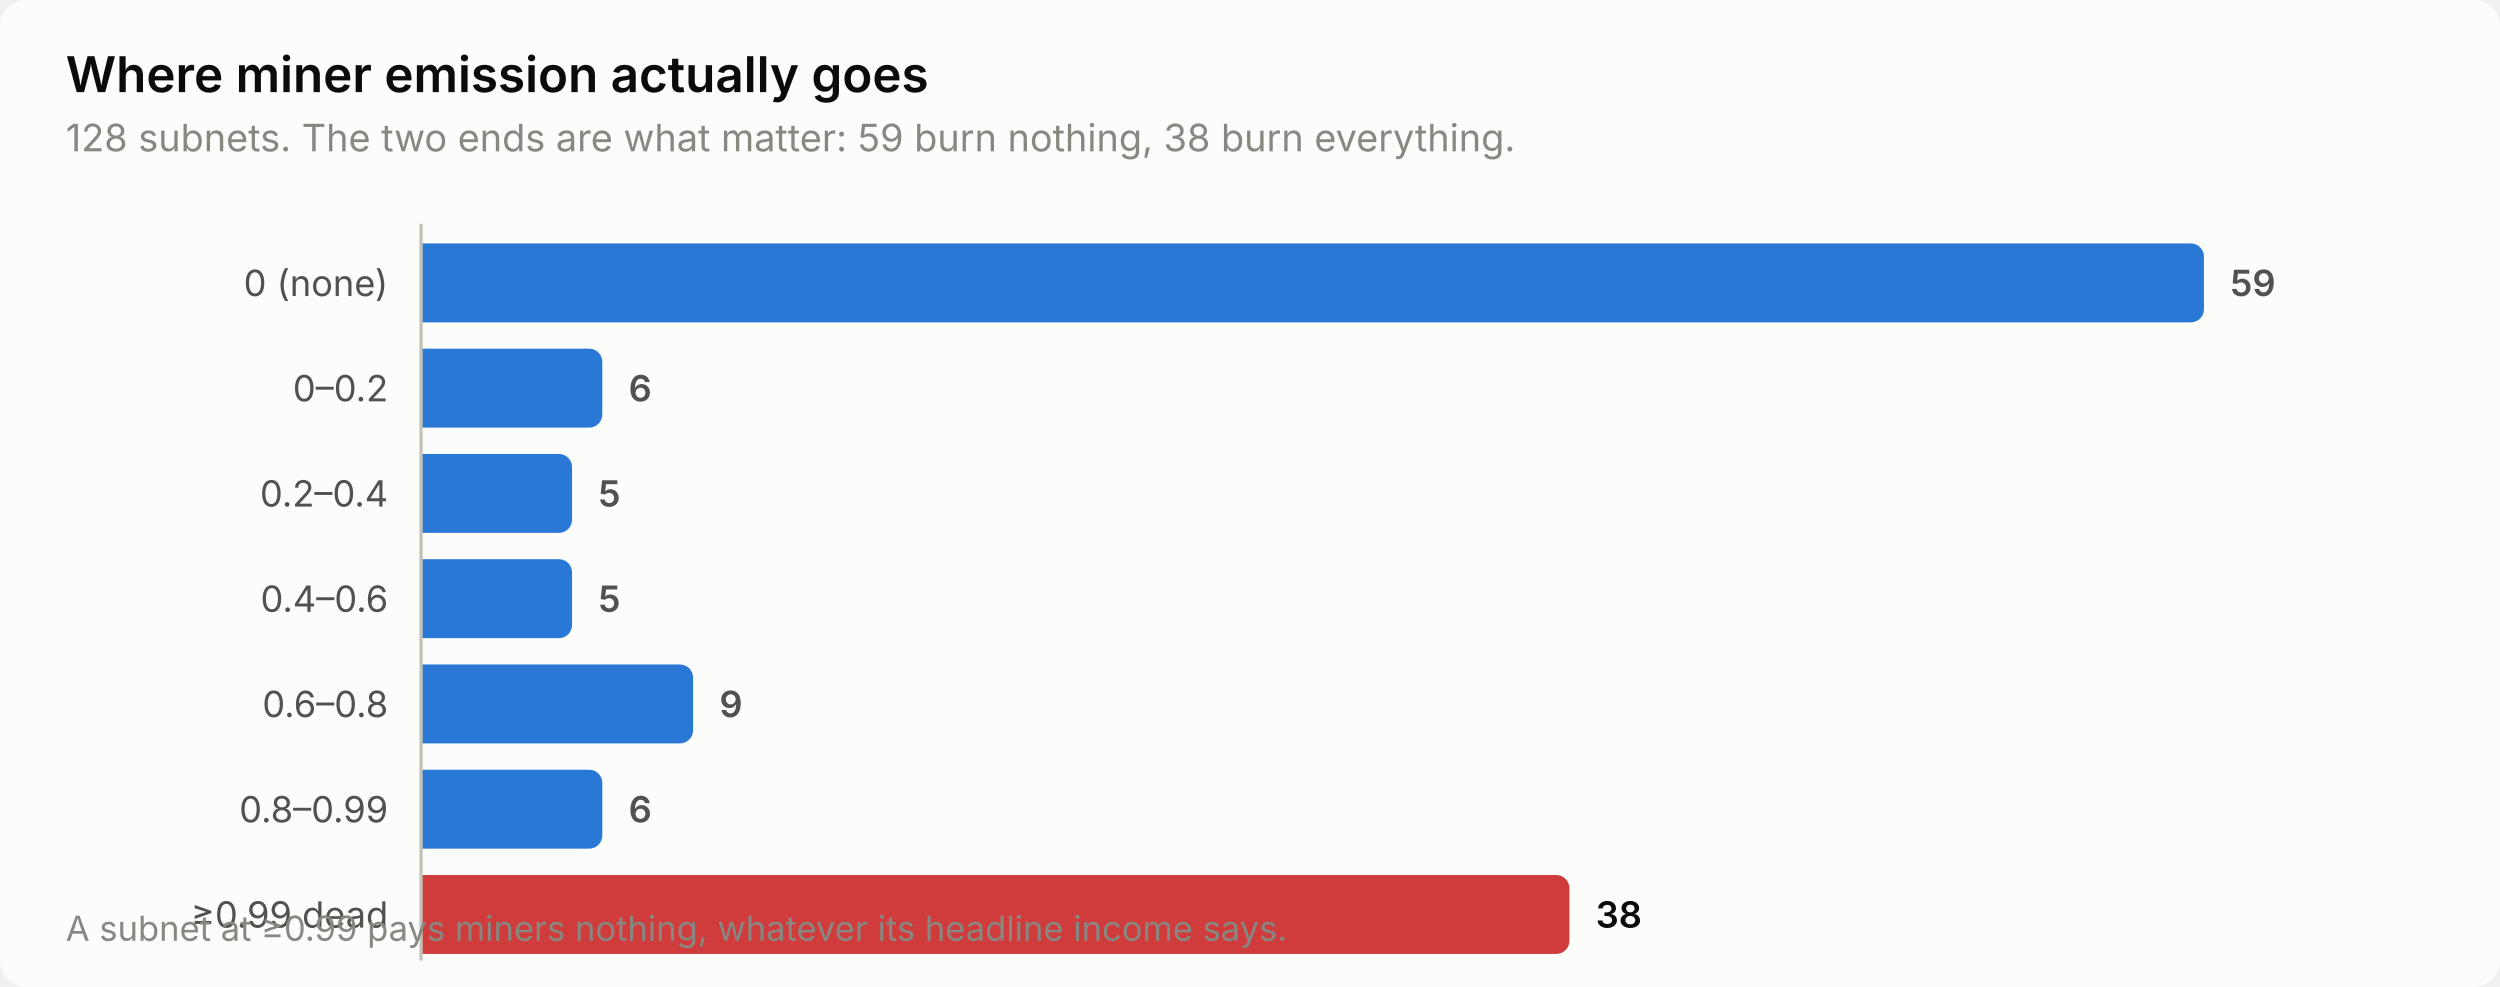
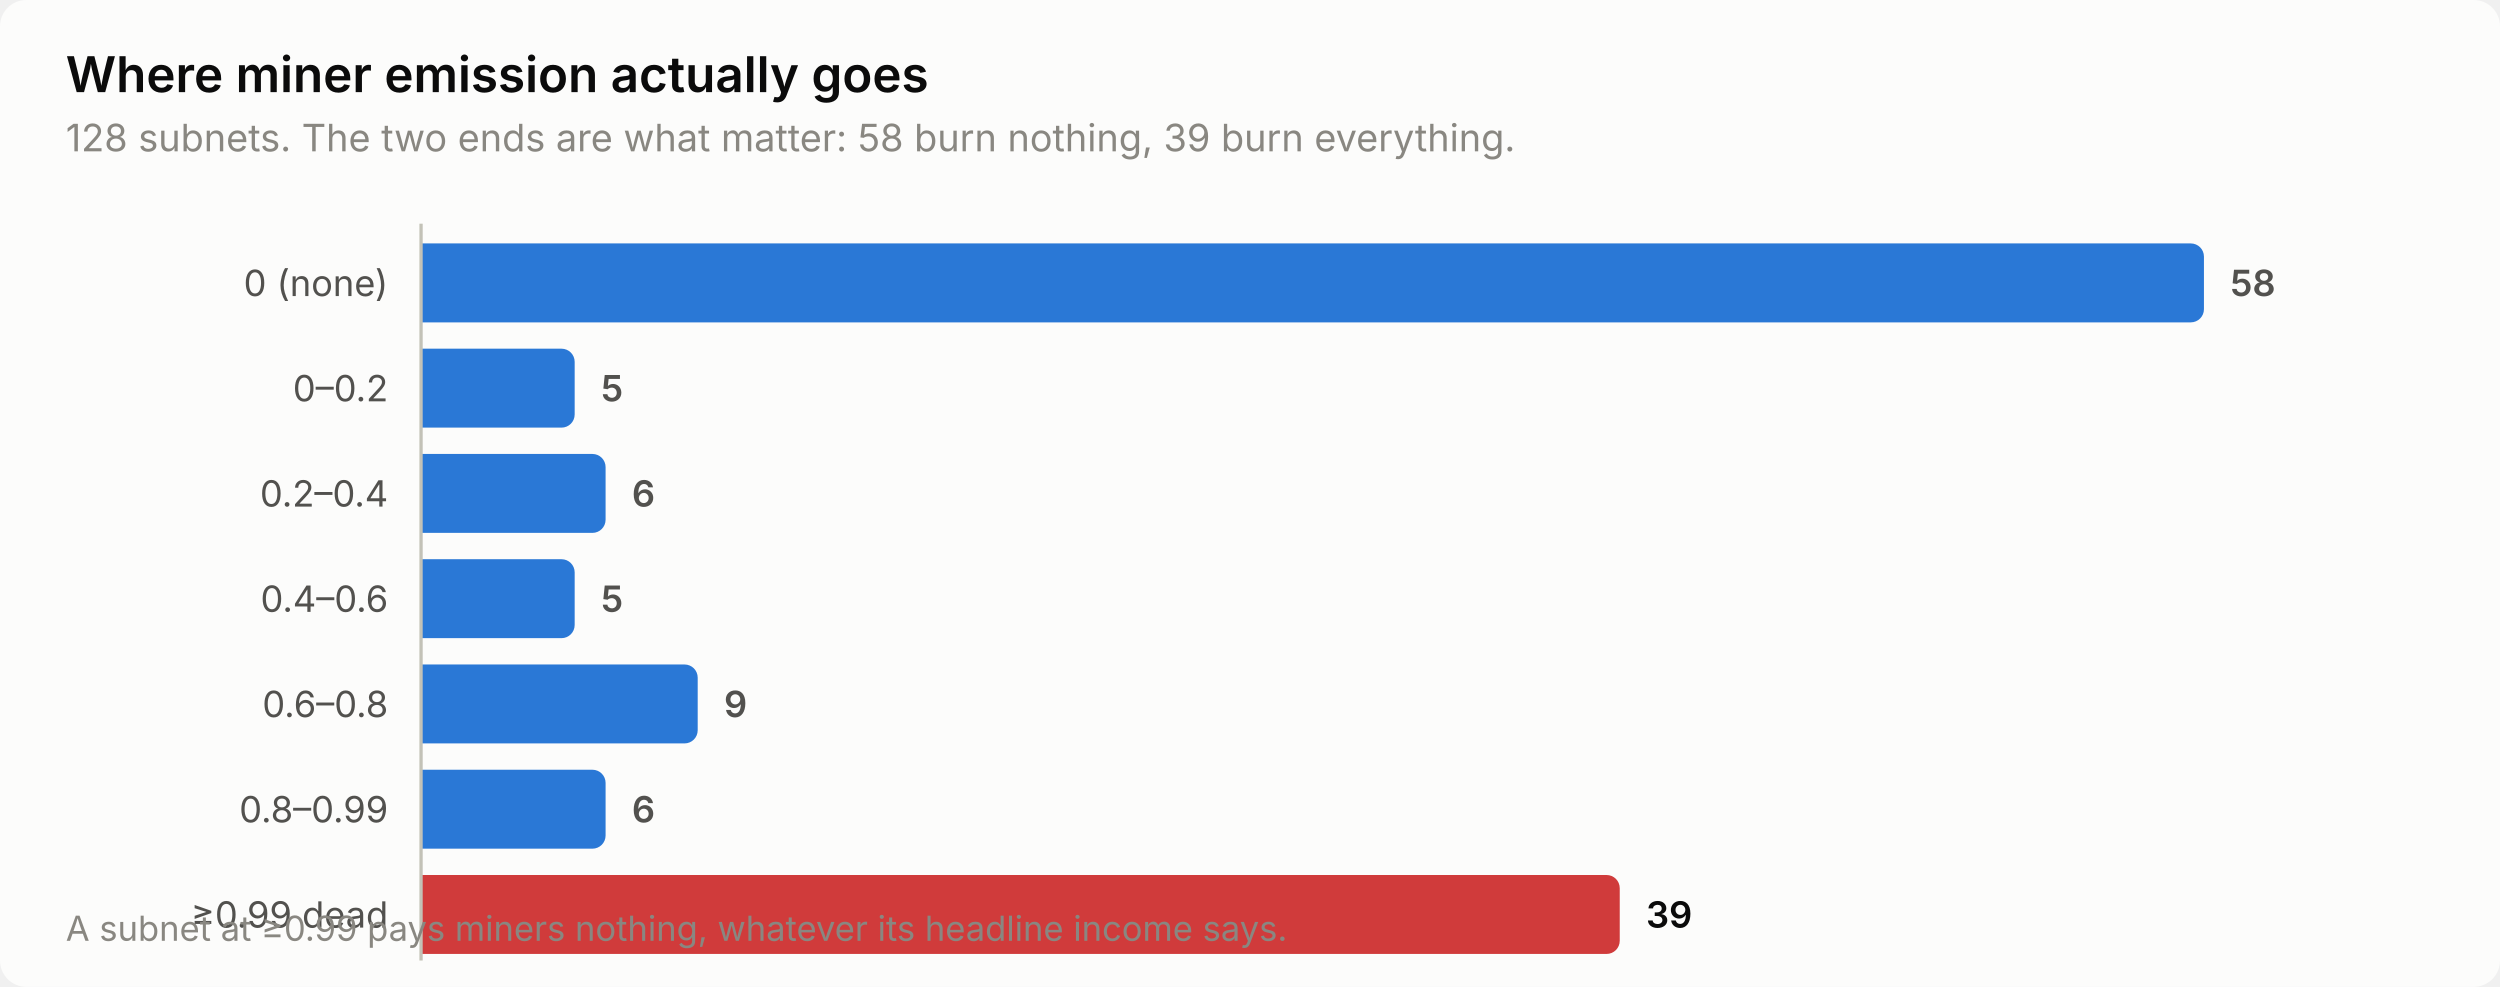
<svg xmlns="http://www.w3.org/2000/svg" width="760" height="300" viewBox="0 0 760 300" role="img" aria-label="Where miner emission actually goes">
  <style>
    text { font-family: system-ui, -apple-system, 'Segoe UI', sans-serif; }
    .t-title { font-size: 15px; font-weight: 600; }
    .t-sub { font-size: 11.5px; }
    .t-lab { font-size: 11px; }
    .t-val { font-size: 11px; font-weight: 600; font-variant-numeric: tabular-nums; }
    .t-tick { font-size: 10.5px; font-variant-numeric: tabular-nums; }

    .surface { fill: #fcfcfb; }
    .ink { fill: #0b0b0b; }
    .ink2 { fill: #52514e; }
    .muted { fill: #898781; }
    .grid { stroke: #e1e0d9; }
    .axis { stroke: #c3c2b7; }
    .accent { fill: #2a78d6; }
    .critical { fill: #d03b3b; }
    .deemph { fill: #d8d7d0; }

    @media (prefers-color-scheme: dark) {
      .surface { fill: #1a1a19; }
      .ink { fill: #ffffff; }
      .ink2 { fill: #c3c2b7; }
      .muted { fill: #898781; }
      .grid { stroke: #2c2c2a; }
      .axis { stroke: #383835; }
      .accent { fill: #3987e5; }
      .deemph { fill: #3a3a37; }
    }
</style>
  <rect class="surface" width="760" height="300" rx="8" />
  <text class="ink t-title" x="20" y="28">Where miner emission actually goes</text>
-   <text class="muted t-sub" x="20" y="46">128 subnets. The two ends are what matter: 59 burn nothing, 38 burn everything.</text>
+   <text class="muted t-sub" x="20" y="46">128 subnets. The two ends are what matter: 58 burn nothing, 39 burn everything.</text>
  <text class="ink2 t-lab" x="118" y="90" text-anchor="end">0 (none)</text>
  <path class="accent" d="M128.0,74.0 H666.0 a4.0,4.0 0 0 1 4.0,4.0 V94.0 a4.0,4.0 0 0 1 -4.0,4.0 H128.0 Z" />
-   <text class="ink2 t-val" x="678.0" y="90">59</text>
+   <text class="ink2 t-val" x="678.0" y="90">58</text>
  <text class="ink2 t-lab" x="118" y="122" text-anchor="end">0–0.2</text>
-   <path class="accent" d="M128.0,106.0 H179.1 a4.0,4.0 0 0 1 4.0,4.0 V126.0 a4.0,4.0 0 0 1 -4.0,4.0 H128.0 Z" />
-   <text class="ink2 t-val" x="191.1" y="122">6</text>
+   <path class="accent" d="M128.0,106.0 H170.7 a4.0,4.0 0 0 1 4.0,4.0 V126.0 a4.0,4.0 0 0 1 -4.0,4.0 H128.0 Z" />
+   <text class="ink2 t-val" x="182.7" y="122">5</text>
  <text class="ink2 t-lab" x="118" y="154" text-anchor="end">0.2–0.4</text>
-   <path class="accent" d="M128.0,138.0 H169.9 a4.0,4.0 0 0 1 4.0,4.0 V158.0 a4.0,4.0 0 0 1 -4.0,4.0 H128.0 Z" />
-   <text class="ink2 t-val" x="181.9" y="154">5</text>
+   <path class="accent" d="M128.0,138.0 H180.1 a4.0,4.0 0 0 1 4.0,4.0 V158.0 a4.0,4.0 0 0 1 -4.0,4.0 H128.0 Z" />
+   <text class="ink2 t-val" x="192.1" y="154">6</text>
  <text class="ink2 t-lab" x="118" y="186" text-anchor="end">0.4–0.6</text>
-   <path class="accent" d="M128.0,170.0 H169.9 a4.0,4.0 0 0 1 4.0,4.0 V190.0 a4.0,4.0 0 0 1 -4.0,4.0 H128.0 Z" />
-   <text class="ink2 t-val" x="181.9" y="186">5</text>
+   <path class="accent" d="M128.0,170.0 H170.7 a4.0,4.0 0 0 1 4.0,4.0 V190.0 a4.0,4.0 0 0 1 -4.0,4.0 H128.0 Z" />
+   <text class="ink2 t-val" x="182.7" y="186">5</text>
  <text class="ink2 t-lab" x="118" y="218" text-anchor="end">0.6–0.8</text>
-   <path class="accent" d="M128.0,202.0 H206.7 a4.0,4.0 0 0 1 4.0,4.0 V222.0 a4.0,4.0 0 0 1 -4.0,4.0 H128.0 Z" />
-   <text class="ink2 t-val" x="218.7" y="218">9</text>
+   <path class="accent" d="M128.0,202.0 H208.1 a4.0,4.0 0 0 1 4.0,4.0 V222.0 a4.0,4.0 0 0 1 -4.0,4.0 H128.0 Z" />
+   <text class="ink2 t-val" x="220.1" y="218">9</text>
  <text class="ink2 t-lab" x="118" y="250" text-anchor="end">0.8–0.99</text>
-   <path class="accent" d="M128.0,234.0 H179.1 a4.0,4.0 0 0 1 4.0,4.0 V254.0 a4.0,4.0 0 0 1 -4.0,4.0 H128.0 Z" />
-   <text class="ink2 t-val" x="191.1" y="250">6</text>
+   <path class="accent" d="M128.0,234.0 H180.1 a4.0,4.0 0 0 1 4.0,4.0 V254.0 a4.0,4.0 0 0 1 -4.0,4.0 H128.0 Z" />
+   <text class="ink2 t-val" x="192.1" y="250">6</text>
  <text class="ink2 t-lab" x="118" y="282" text-anchor="end">≥0.99 dead</text>
-   <path class="critical" d="M128.0,266.0 H473.1 a4.0,4.0 0 0 1 4.0,4.0 V286.0 a4.0,4.0 0 0 1 -4.0,4.0 H128.0 Z" />
-   <text class="ink t-val" x="485.1" y="282">38</text>
+   <path class="critical" d="M128.0,266.0 H488.4 a4.0,4.0 0 0 1 4.0,4.0 V286.0 a4.0,4.0 0 0 1 -4.0,4.0 H128.0 Z" />
+   <text class="ink t-val" x="500.4" y="282">39</text>
  <line class="axis" x1="128" y1="68" x2="128" y2="292" stroke-width="1" />
  <text class="muted t-tick" x="20" y="286">A subnet at ≥0.99 pays miners nothing, whatever its headline income says.</text>
</svg>
